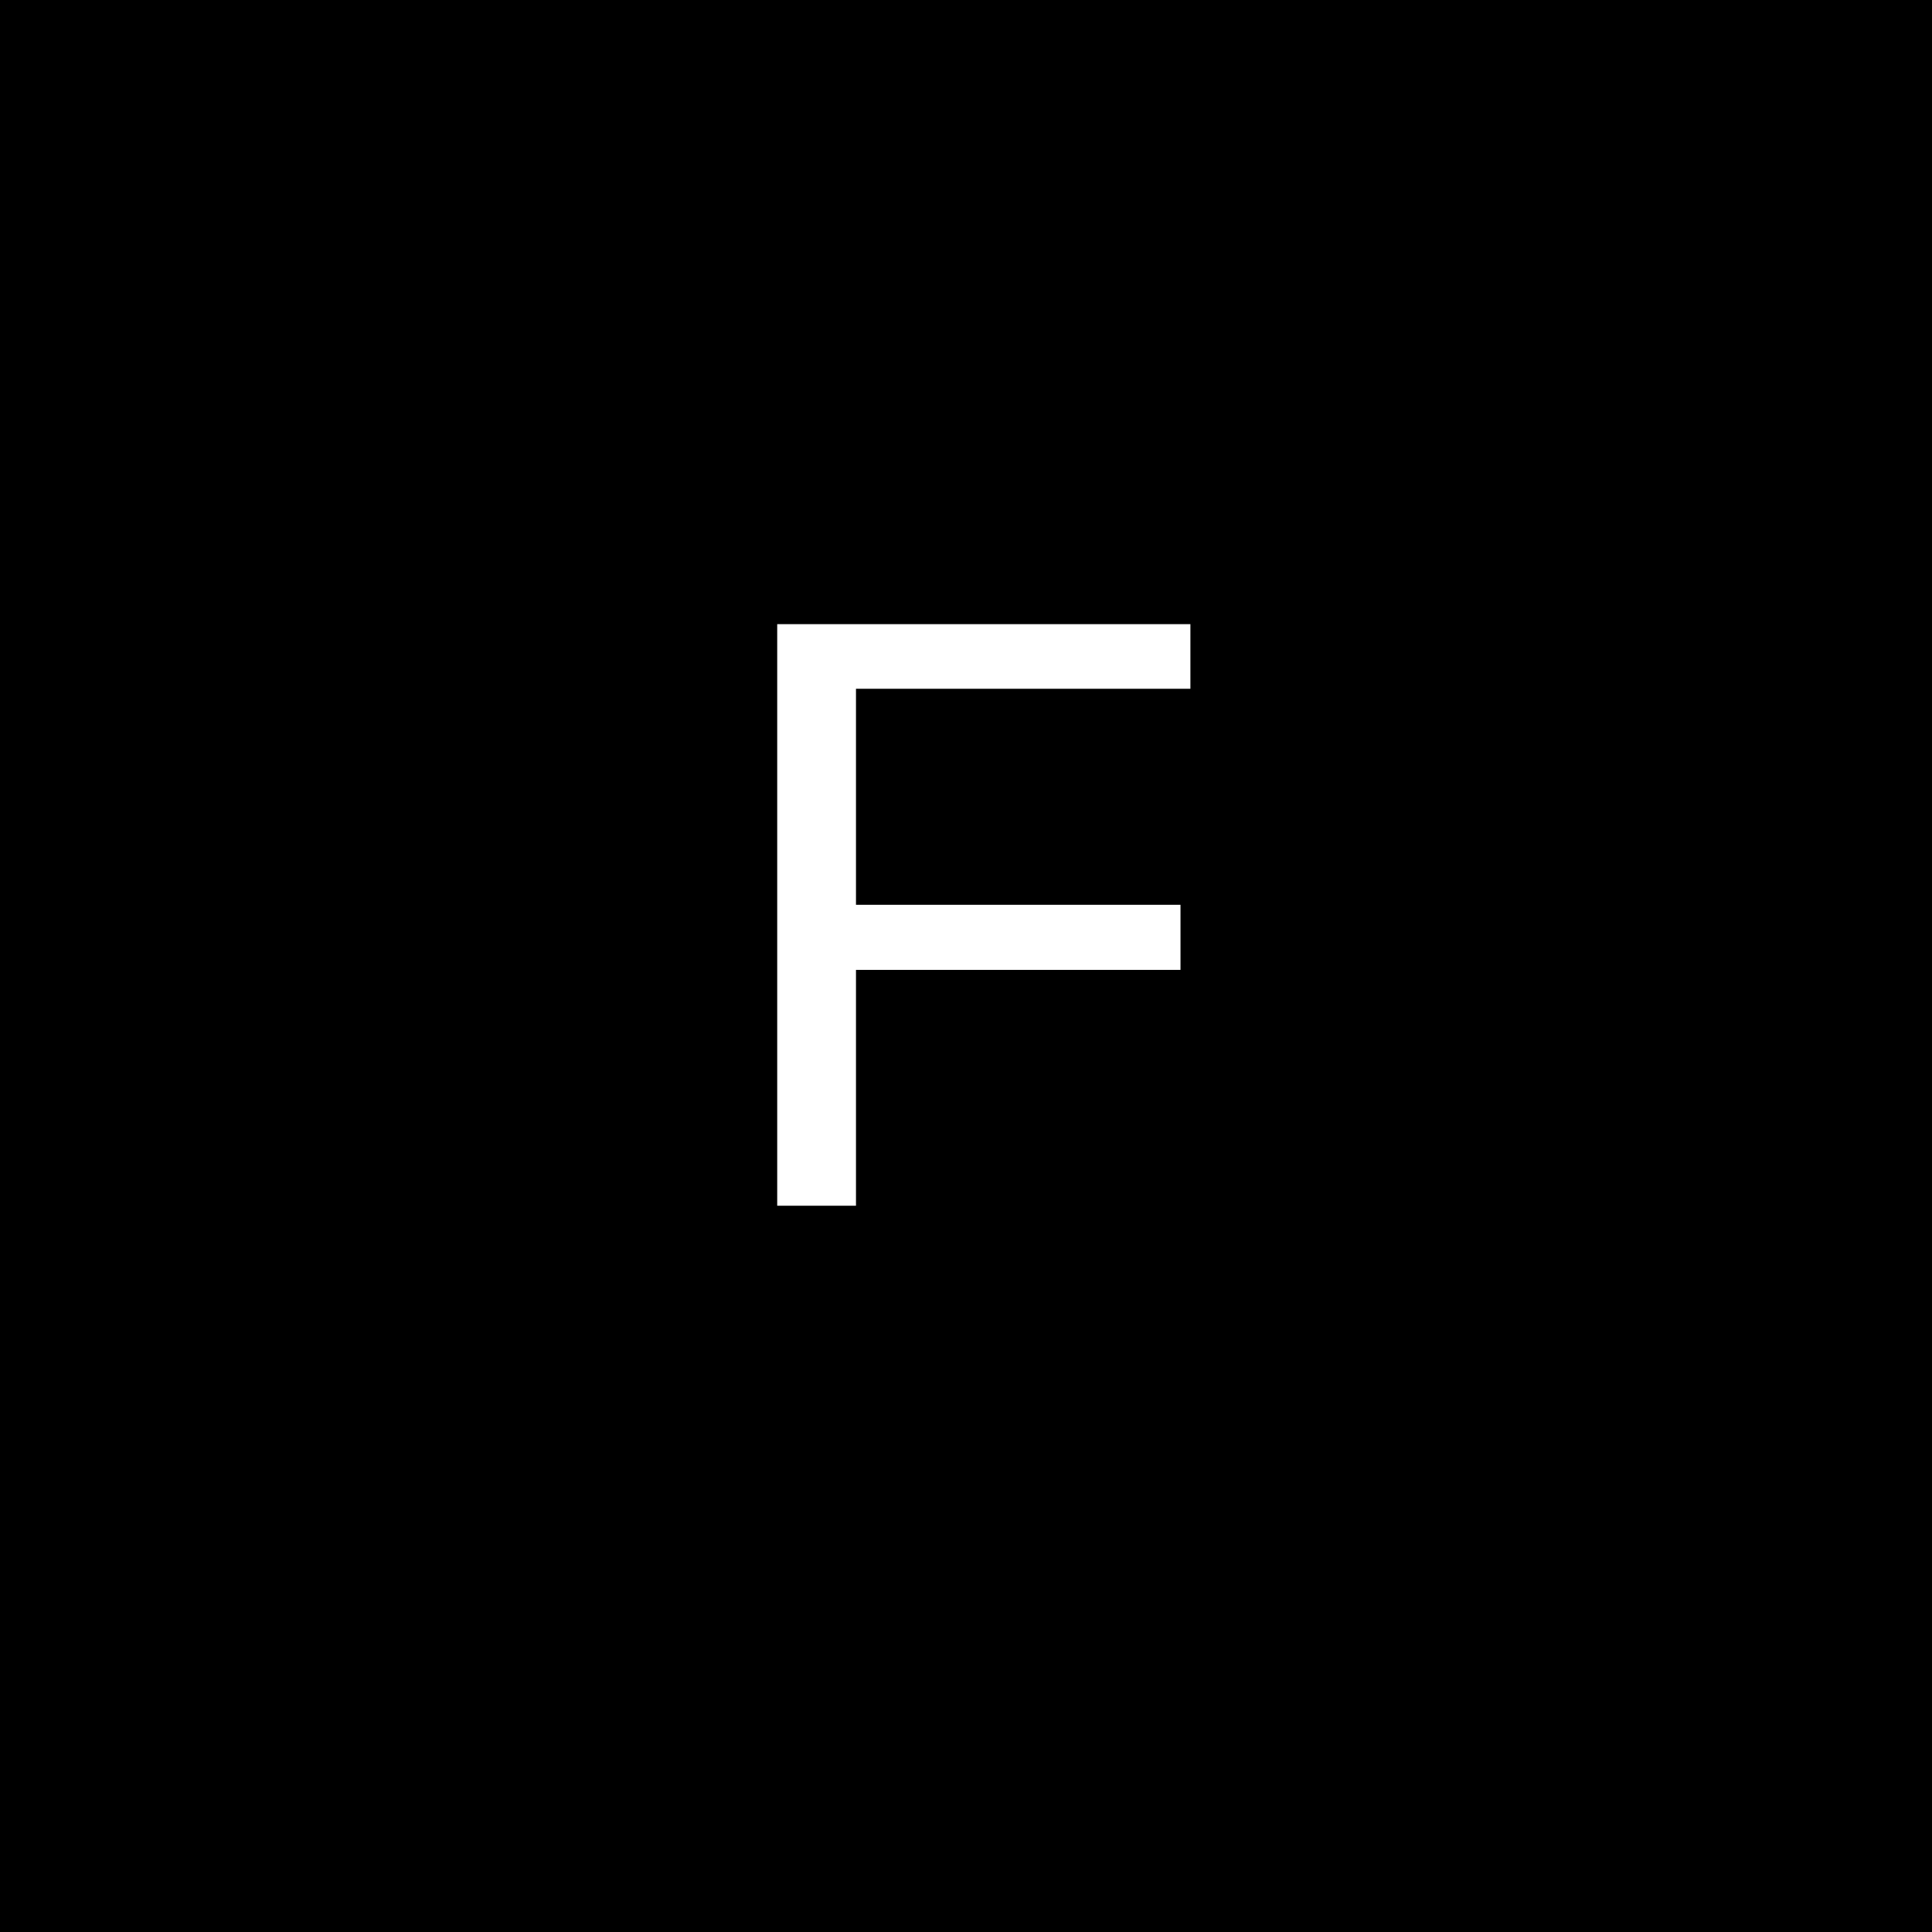
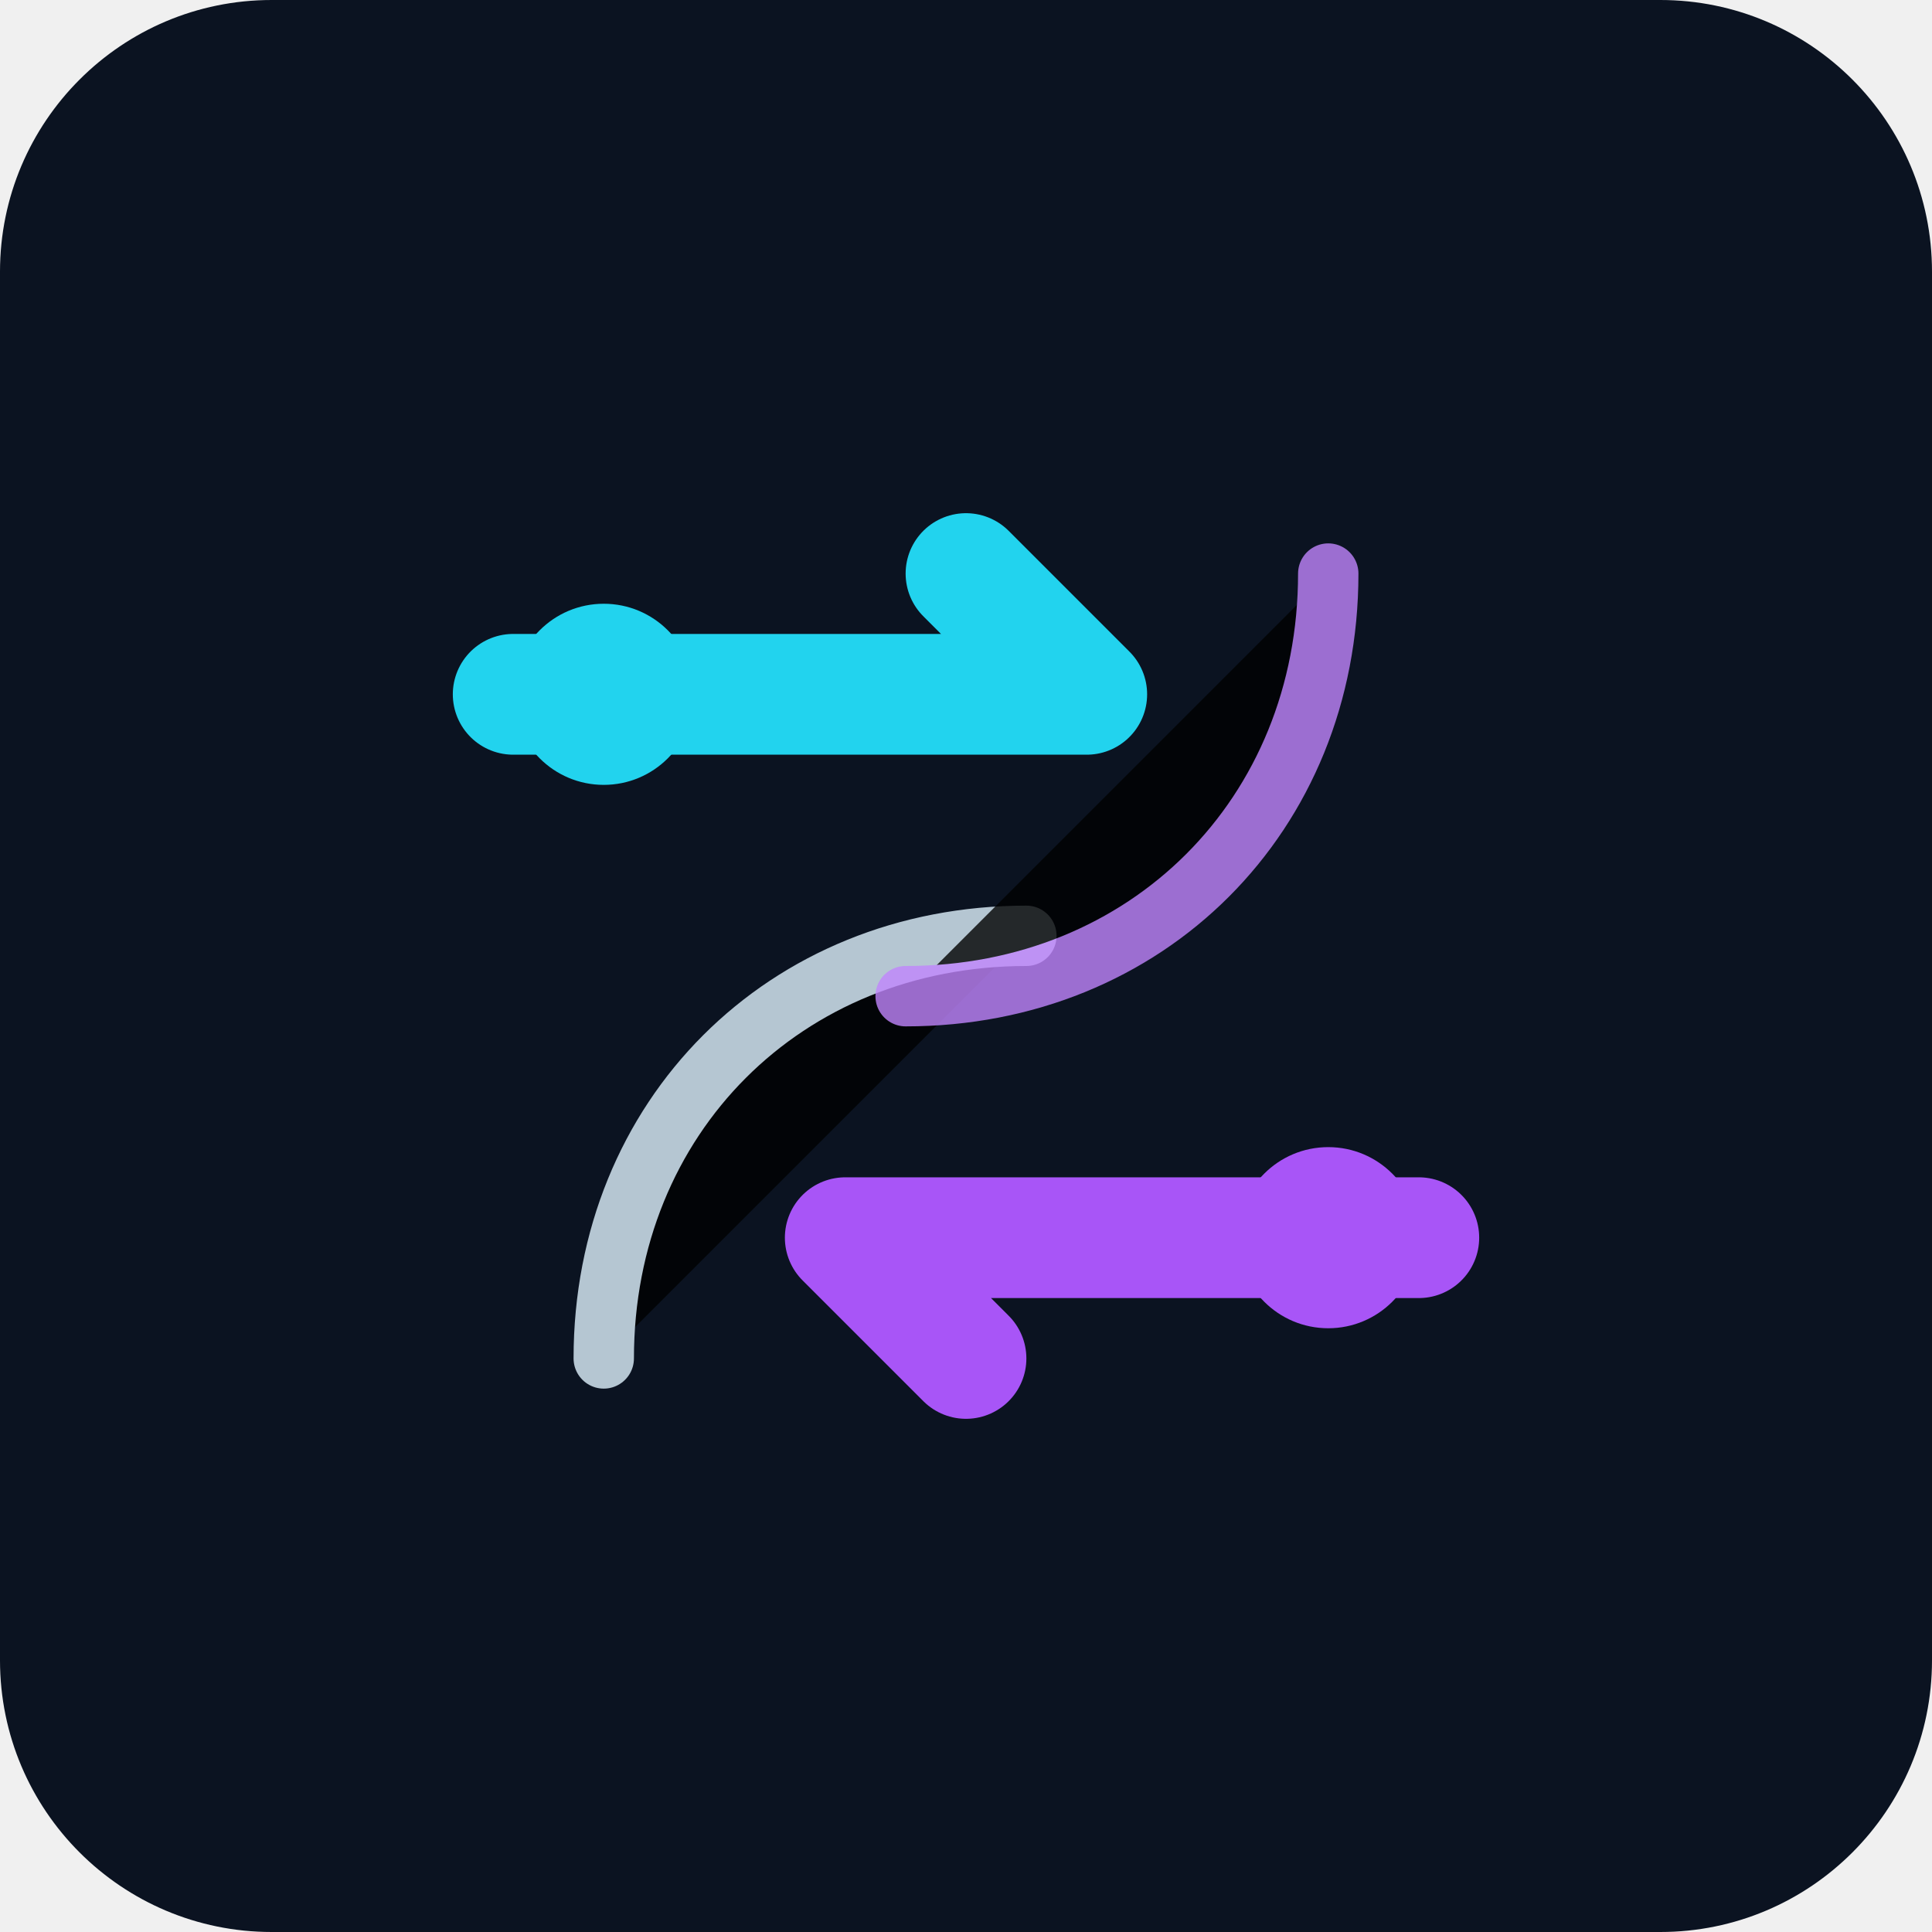
- <svg xmlns="http://www.w3.org/2000/svg" width="64" height="64" viewBox="0 0 64 64">
-   <rect width="64" height="64" fill="#000000" />
-   <text x="50%" y="50%" dominant-baseline="middle" text-anchor="middle" font-family="Arial, sans-serif" font-size="28" fill="#FFFFFF">F</text>
+ <svg xmlns="http://www.w3.org/2000/svg" viewBox="0 0 128 128">
+   <rect width="128" height="128" rx="18" fill="#0b1321" />
+   <path d="M34 46h38l-8-8" fill="none" stroke="#22d3ee" stroke-width="8" stroke-linecap="round" stroke-linejoin="round" />
+   <path d="M94 82H56l8 8" fill="none" stroke="#a855f7" stroke-width="8" stroke-linecap="round" stroke-linejoin="round" />
+   <circle cx="40" cy="46" r="6" fill="#22d3ee" />
+   <circle cx="88" cy="82" r="6" fill="#a855f7" />
+   <path d="M40 90c0-16 12-28 28-28" stroke="#e0f2fe" stroke-width="4" stroke-linecap="round" opacity="0.8" />
+   <path d="M88 38c0 16-12 28-28 28" stroke="#c084fc" stroke-width="4" stroke-linecap="round" opacity="0.8" />
</svg>
